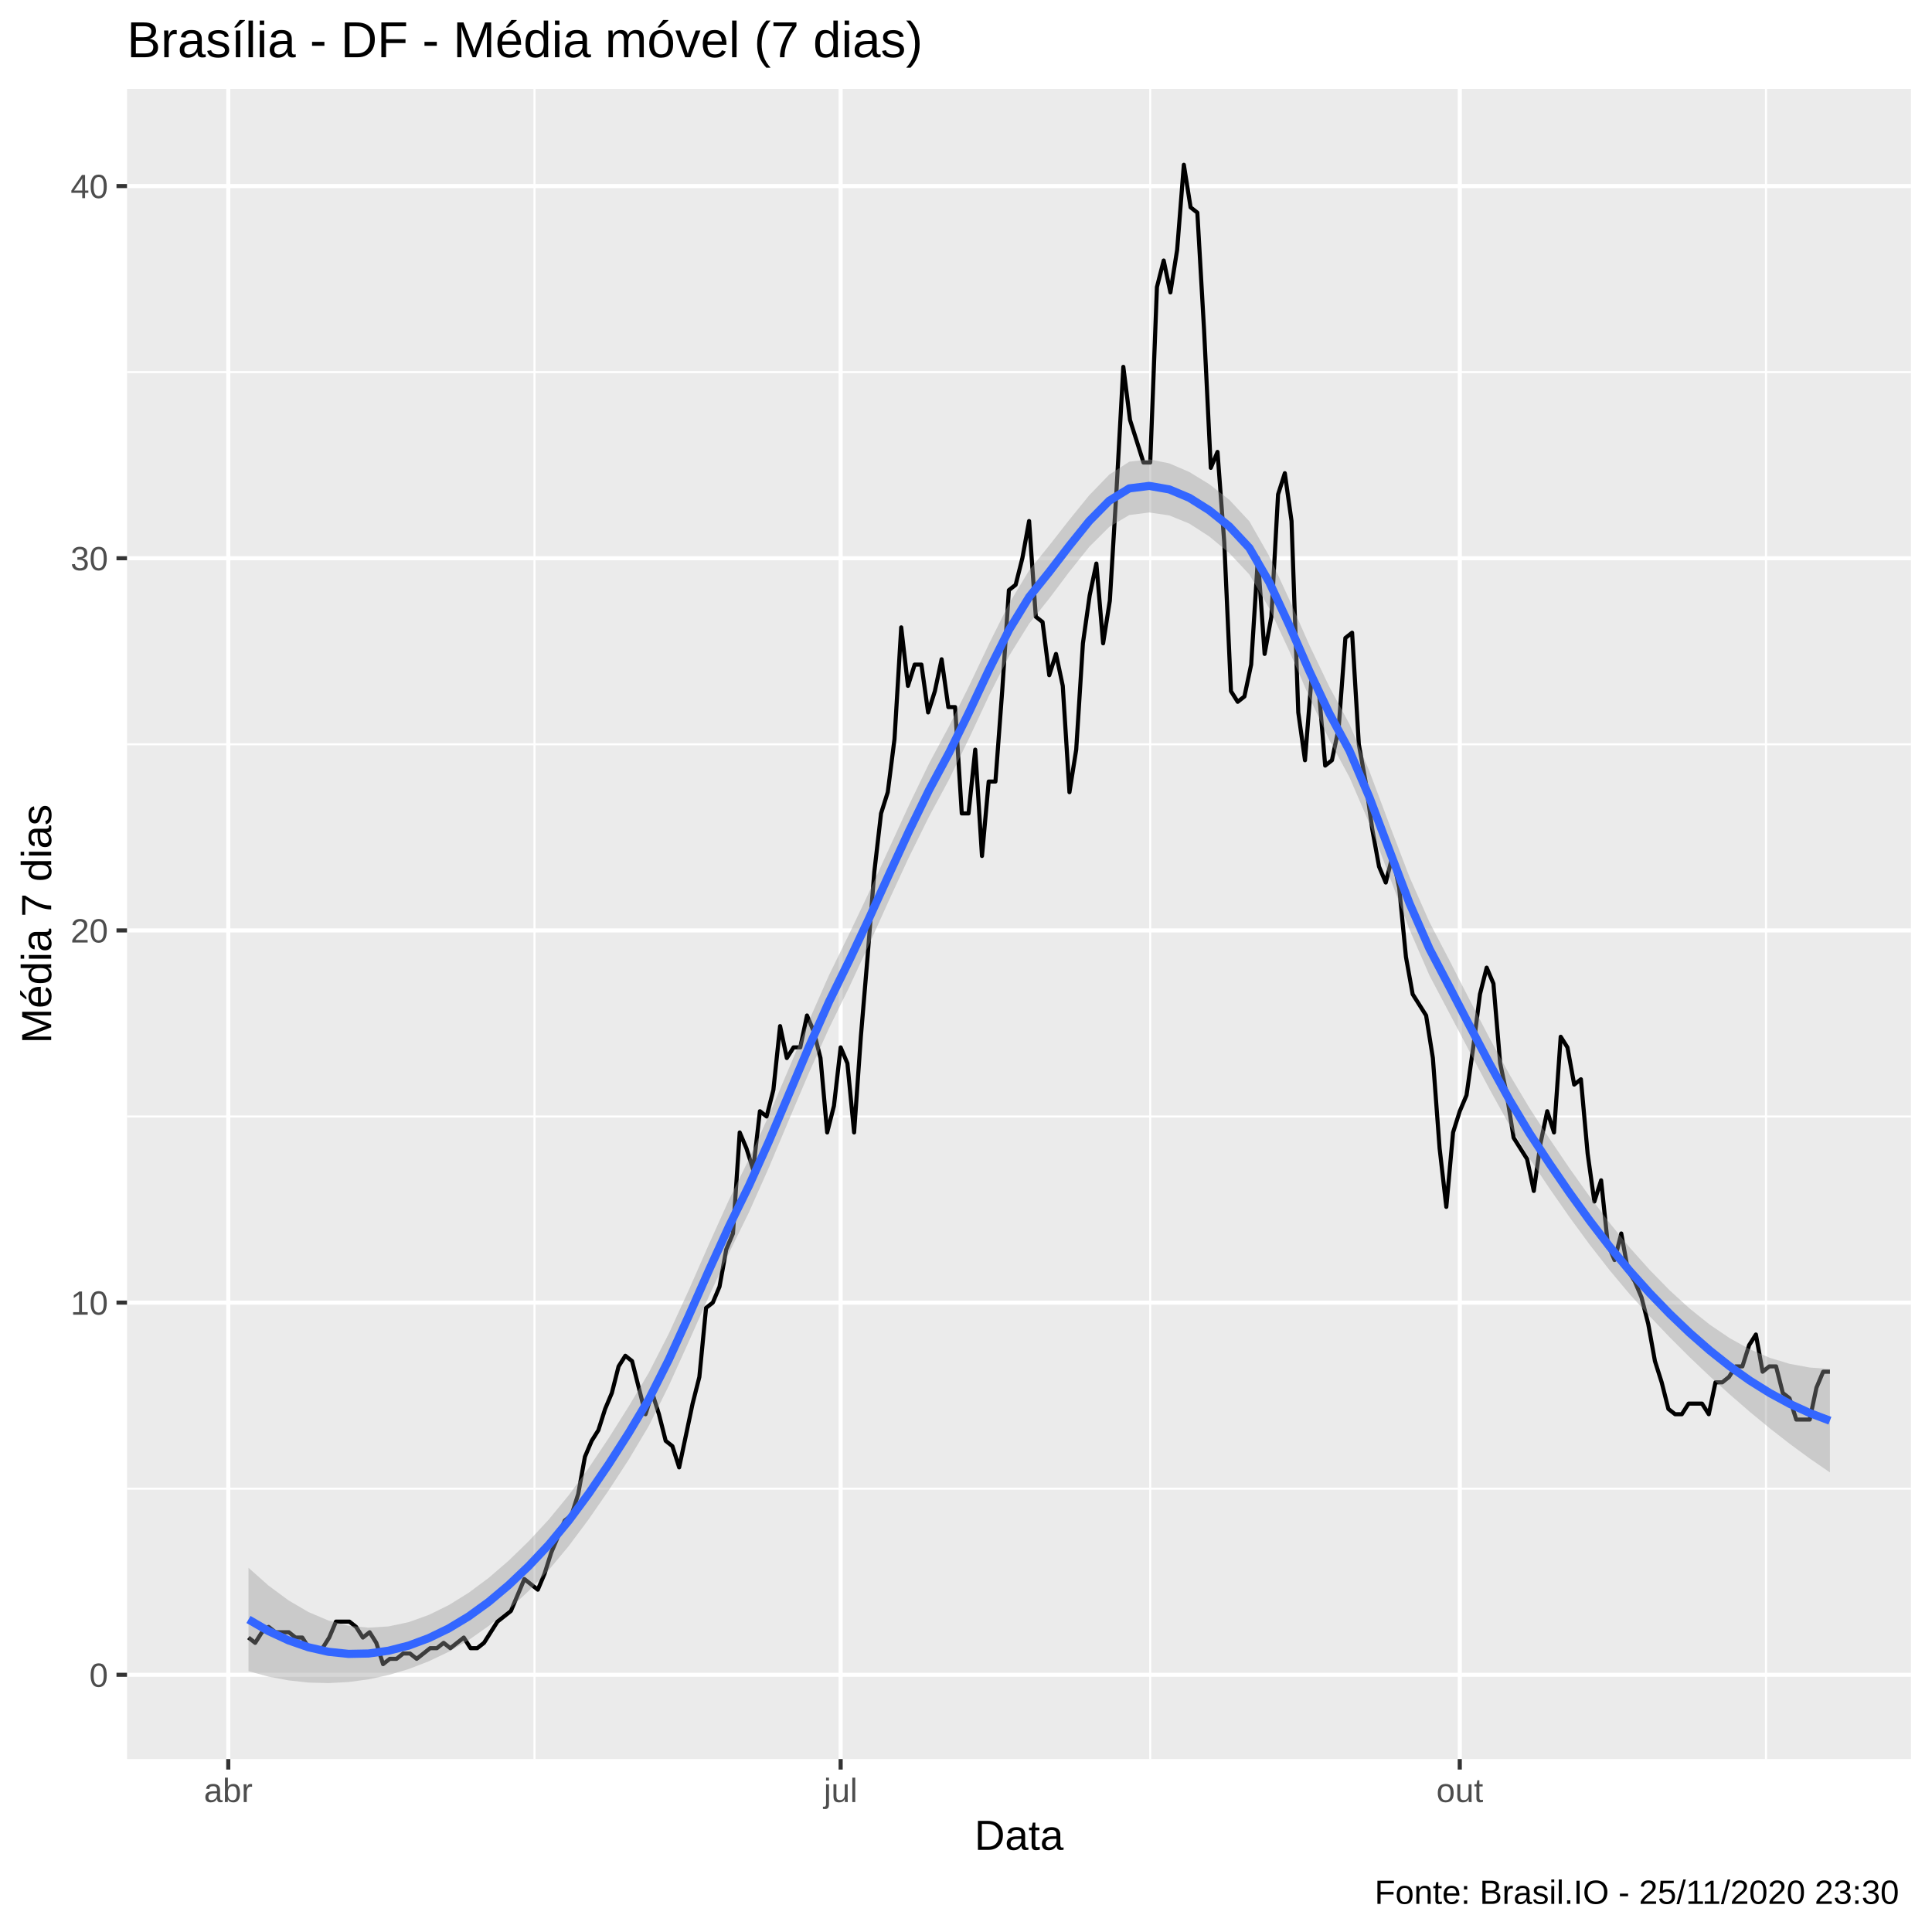
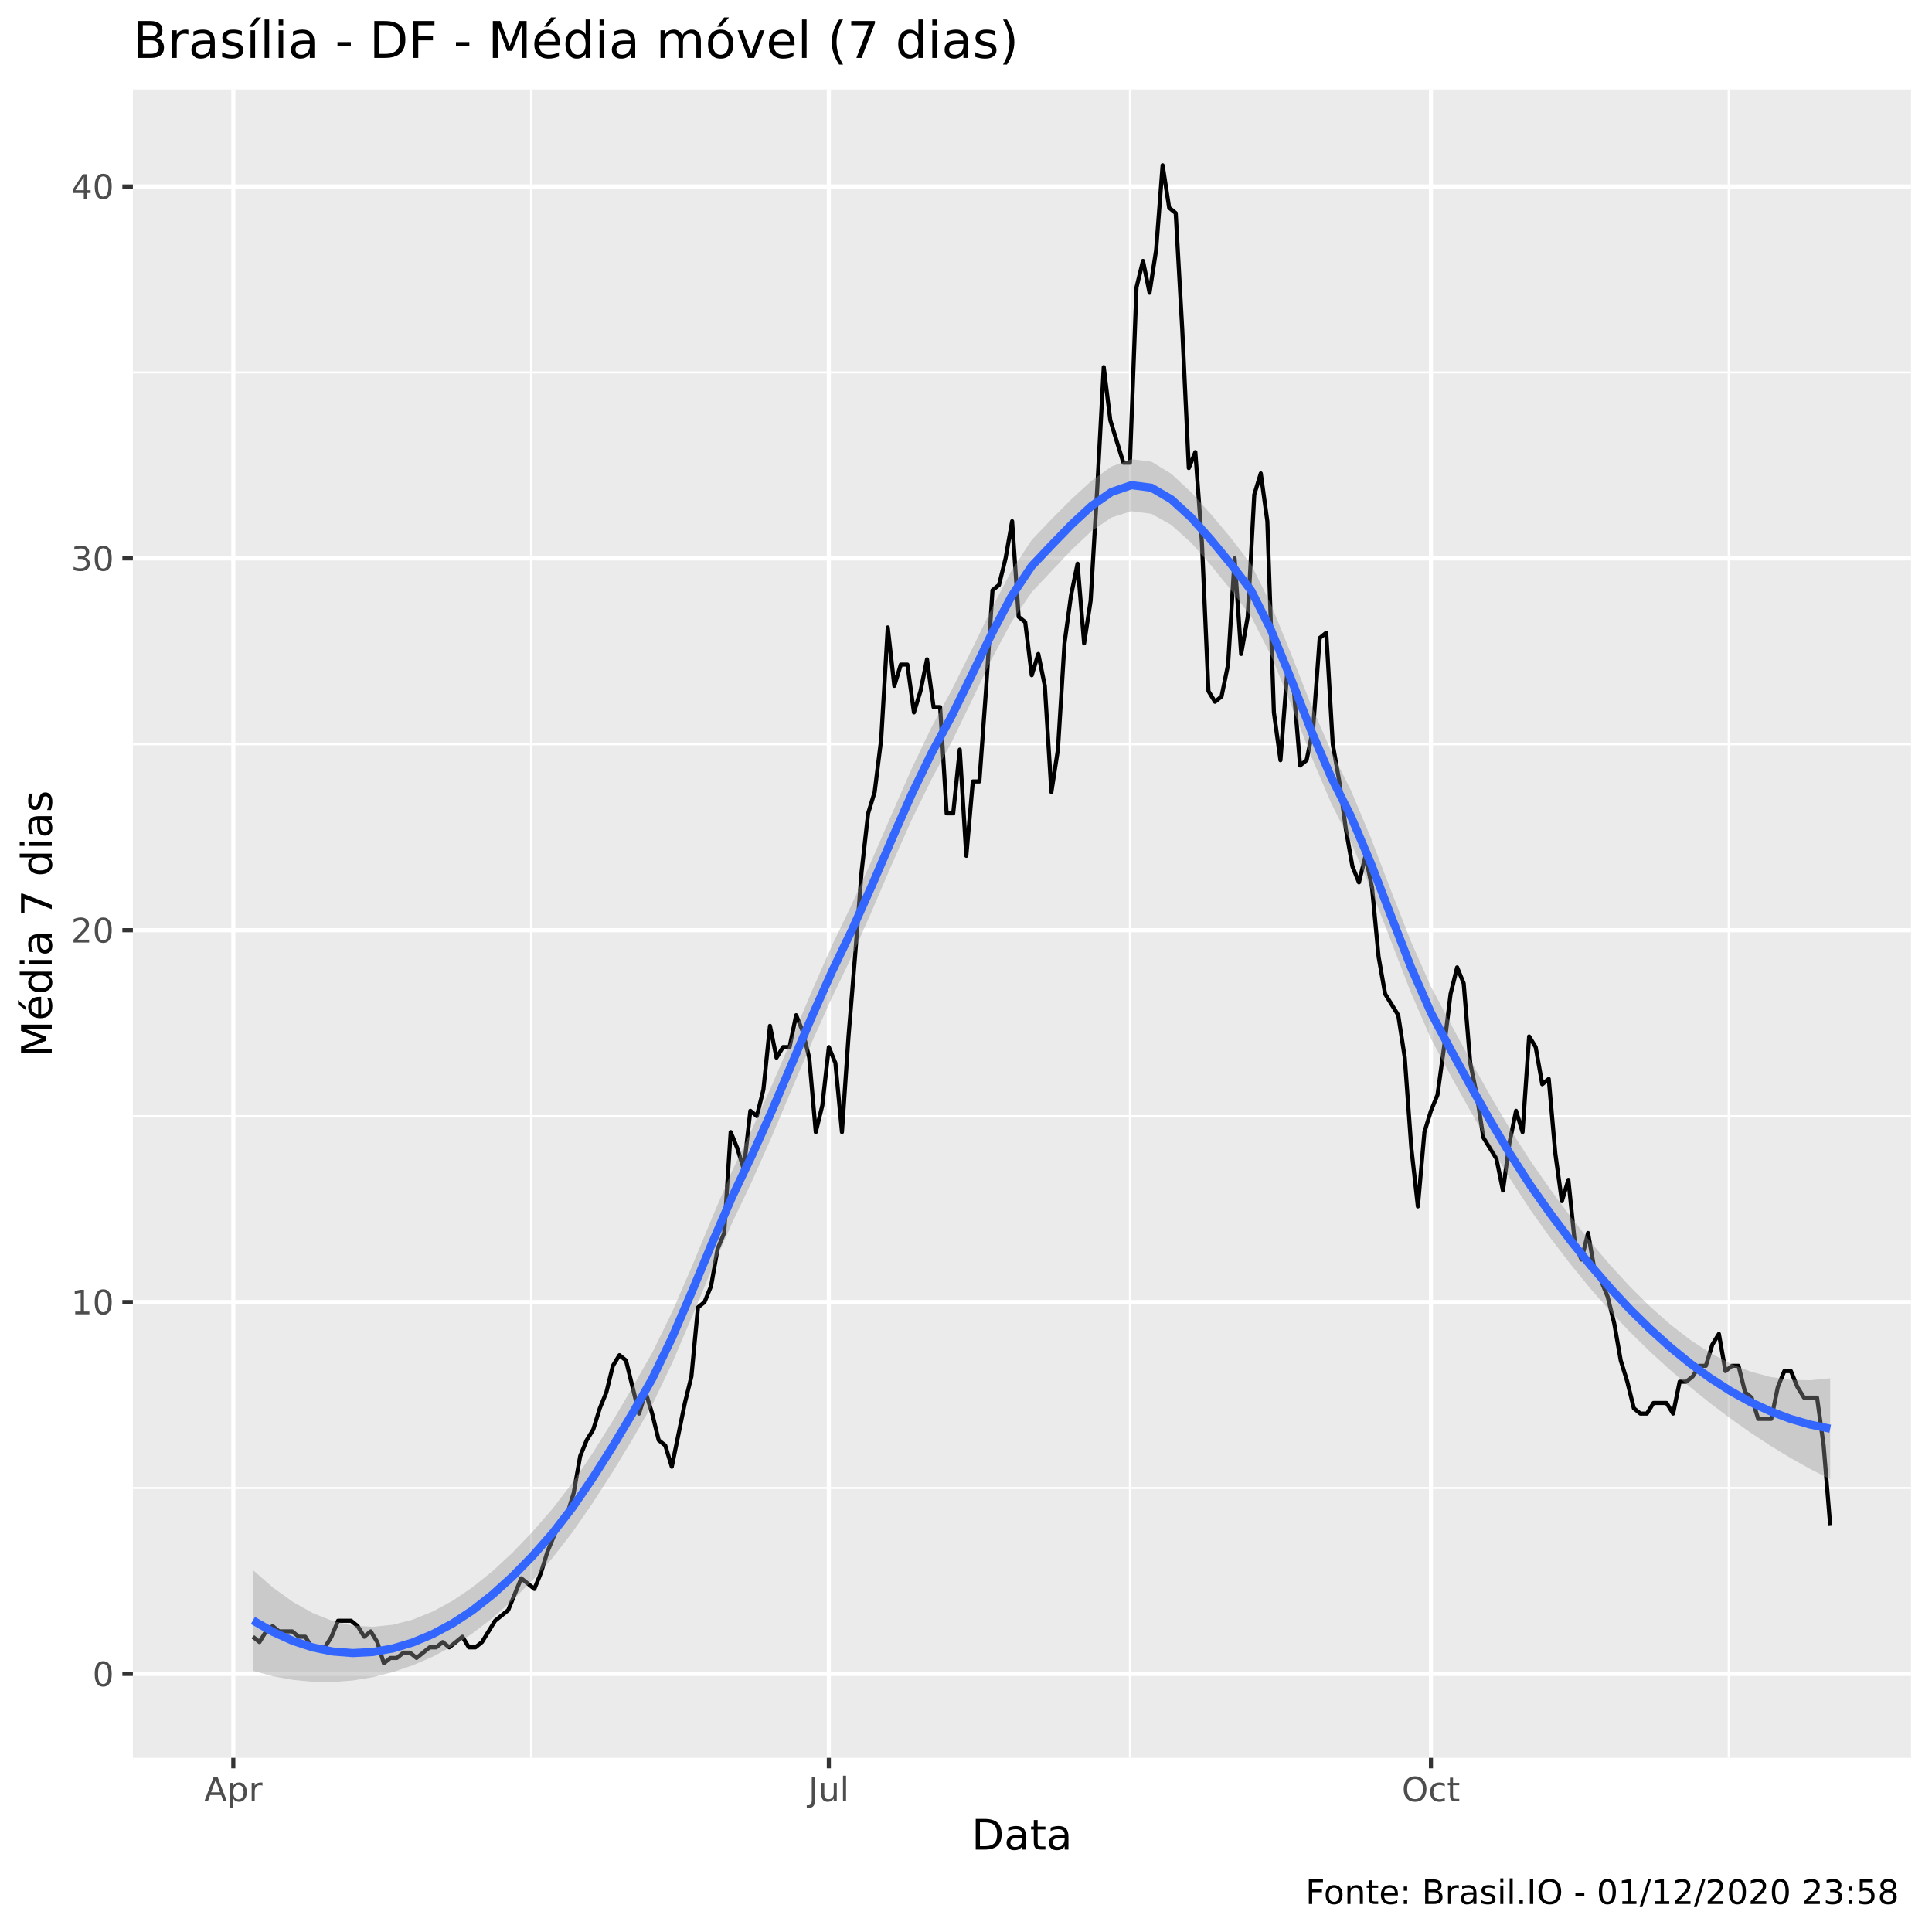
<svg xmlns="http://www.w3.org/2000/svg" viewBox="0 0 504.00 504.00">
  <defs>
    <style type="text/css">
    line, polyline, polygon, path, rect, circle {
      fill: none;
      stroke: #000000;
      stroke-linecap: round;
      stroke-linejoin: round;
      stroke-miterlimit: 10.00;
    }
  </style>
  </defs>
  <rect width="100%" height="100%" style="stroke: none; fill: #FFFFFF;" />
-   <rect x="0.00" y="0.00" width="504.00" height="504.00" style="stroke-width: 1.07; stroke: #FFFFFF; fill: #FFFFFF;" />
+   <rect x="0" y="0.00" width="504.00" height="504.00" style="stroke-width: 1.07; stroke: #FFFFFF; fill: #FFFFFF;" />
  <defs>
-     <clipPath id="cpMzMuMTN8NDk4LjUyfDQ1OC44OHwyMy4xOQ==">
-       <rect x="33.13" y="23.19" width="465.39" height="435.69" />
+     <clipPath id="cpMzQuNjZ8NDk4LjUyfDQ1OC41N3wyMy4zMw==">
+       <rect x="34.66" y="23.33" width="463.87" height="435.24" />
    </clipPath>
  </defs>
-   <rect x="33.13" y="23.19" width="465.39" height="435.69" style="stroke-width: 1.07; stroke: none; fill: #EBEBEB;" clip-path="url(#cpMzMuMTN8NDk4LjUyfDQ1OC44OHwyMy4xOQ==)" />
-   <polyline points="33.13,388.35 498.52,388.35 " style="stroke-width: 0.53; stroke: #FFFFFF; stroke-linecap: butt;" clip-path="url(#cpMzMuMTN8NDk4LjUyfDQ1OC44OHwyMy4xOQ==)" />
-   <polyline points="33.13,291.26 498.52,291.26 " style="stroke-width: 0.53; stroke: #FFFFFF; stroke-linecap: butt;" clip-path="url(#cpMzMuMTN8NDk4LjUyfDQ1OC44OHwyMy4xOQ==)" />
-   <polyline points="33.13,194.17 498.52,194.17 " style="stroke-width: 0.53; stroke: #FFFFFF; stroke-linecap: butt;" clip-path="url(#cpMzMuMTN8NDk4LjUyfDQ1OC44OHwyMy4xOQ==)" />
-   <polyline points="33.13,97.08 498.52,97.08 " style="stroke-width: 0.53; stroke: #FFFFFF; stroke-linecap: butt;" clip-path="url(#cpMzMuMTN8NDk4LjUyfDQ1OC44OHwyMy4xOQ==)" />
-   <polyline points="139.43,458.88 139.43,23.19 " style="stroke-width: 0.53; stroke: #FFFFFF; stroke-linecap: butt;" clip-path="url(#cpMzMuMTN8NDk4LjUyfDQ1OC44OHwyMy4xOQ==)" />
-   <polyline points="300.06,458.88 300.06,23.19 " style="stroke-width: 0.53; stroke: #FFFFFF; stroke-linecap: butt;" clip-path="url(#cpMzMuMTN8NDk4LjUyfDQ1OC44OHwyMy4xOQ==)" />
-   <polyline points="460.69,458.88 460.69,23.19 " style="stroke-width: 0.53; stroke: #FFFFFF; stroke-linecap: butt;" clip-path="url(#cpMzMuMTN8NDk4LjUyfDQ1OC44OHwyMy4xOQ==)" />
-   <polyline points="33.13,436.90 498.52,436.90 " style="stroke-width: 1.07; stroke: #FFFFFF; stroke-linecap: butt;" clip-path="url(#cpMzMuMTN8NDk4LjUyfDQ1OC44OHwyMy4xOQ==)" />
-   <polyline points="33.13,339.81 498.52,339.81 " style="stroke-width: 1.07; stroke: #FFFFFF; stroke-linecap: butt;" clip-path="url(#cpMzMuMTN8NDk4LjUyfDQ1OC44OHwyMy4xOQ==)" />
-   <polyline points="33.13,242.72 498.52,242.72 " style="stroke-width: 1.07; stroke: #FFFFFF; stroke-linecap: butt;" clip-path="url(#cpMzMuMTN8NDk4LjUyfDQ1OC44OHwyMy4xOQ==)" />
-   <polyline points="33.13,145.63 498.52,145.63 " style="stroke-width: 1.07; stroke: #FFFFFF; stroke-linecap: butt;" clip-path="url(#cpMzMuMTN8NDk4LjUyfDQ1OC44OHwyMy4xOQ==)" />
-   <polyline points="33.13,48.54 498.52,48.54 " style="stroke-width: 1.07; stroke: #FFFFFF; stroke-linecap: butt;" clip-path="url(#cpMzMuMTN8NDk4LjUyfDQ1OC44OHwyMy4xOQ==)" />
-   <polyline points="59.55,458.88 59.55,23.19 " style="stroke-width: 1.07; stroke: #FFFFFF; stroke-linecap: butt;" clip-path="url(#cpMzMuMTN8NDk4LjUyfDQ1OC44OHwyMy4xOQ==)" />
-   <polyline points="219.30,458.88 219.30,23.19 " style="stroke-width: 1.07; stroke: #FFFFFF; stroke-linecap: butt;" clip-path="url(#cpMzMuMTN8NDk4LjUyfDQ1OC44OHwyMy4xOQ==)" />
-   <polyline points="380.81,458.88 380.81,23.19 " style="stroke-width: 1.07; stroke: #FFFFFF; stroke-linecap: butt;" clip-path="url(#cpMzMuMTN8NDk4LjUyfDQ1OC44OHwyMy4xOQ==)" />
-   <polyline points="64.82,427.19 66.57,428.57 68.33,425.80 70.08,424.41 71.84,425.80 73.59,425.80 75.35,425.80 77.10,427.19 78.86,427.19 80.62,429.96 82.37,429.96 84.13,429.96 85.88,427.19 87.64,423.03 89.39,423.03 91.15,423.03 92.90,424.41 94.66,427.19 96.42,425.80 98.17,428.57 99.93,434.12 101.68,432.74 103.44,432.74 105.19,431.35 106.95,431.35 108.70,432.74 110.46,431.35 112.21,429.96 113.97,429.96 115.73,428.57 117.48,429.96 119.24,428.57 120.99,427.19 122.75,429.96 124.50,429.96 126.26,428.57 128.01,425.80 129.77,423.03 131.53,421.64 133.28,420.25 135.04,416.09 136.79,411.93 138.55,413.32 140.30,414.70 142.06,410.54 143.81,405.00 145.57,400.83 147.33,396.67 149.08,395.29 150.84,389.74 152.59,380.03 154.35,375.87 156.10,373.09 157.86,367.55 159.61,363.39 161.37,356.45 163.13,353.68 164.88,355.06 166.64,362.00 168.39,368.93 170.15,363.39 171.90,368.93 173.66,375.87 175.41,377.26 177.17,382.80 178.93,374.48 180.68,366.16 182.44,359.22 184.19,341.19 185.95,339.81 187.70,335.65 189.46,325.94 191.21,321.78 192.97,295.42 194.73,299.58 196.48,305.13 198.24,289.88 199.99,291.26 201.75,284.33 203.50,267.68 205.26,276.01 207.01,273.23 208.77,273.23 210.52,264.91 212.28,269.07 214.04,276.01 215.79,295.42 217.55,288.49 219.30,273.23 221.06,277.39 222.81,295.42 224.57,270.46 226.32,249.65 228.08,227.46 229.84,212.20 231.59,206.66 233.35,192.79 235.10,163.66 236.86,178.92 238.61,173.37 240.37,173.37 242.12,185.85 243.88,180.30 245.64,171.98 247.39,184.46 249.15,184.46 250.90,212.20 252.66,212.20 254.41,195.56 256.17,223.30 257.92,203.88 259.68,203.88 261.44,180.30 263.19,153.95 264.95,152.56 266.70,145.63 268.46,135.92 270.21,160.88 271.97,162.27 273.72,176.14 275.48,170.59 277.24,178.92 278.99,206.66 280.75,195.56 282.50,167.82 284.26,155.34 286.01,147.01 287.77,167.82 289.52,156.72 291.28,127.60 293.04,95.70 294.79,109.57 296.55,115.11 298.30,120.66 300.06,120.66 301.81,74.89 303.57,67.96 305.32,76.28 307.08,65.18 308.83,42.99 310.59,54.09 312.35,55.47 314.10,85.99 315.86,122.05 317.61,117.89 319.37,141.47 321.12,180.30 322.88,183.08 324.63,181.69 326.39,173.37 328.15,145.63 329.90,170.59 331.66,160.88 333.41,128.98 335.17,123.44 336.92,135.92 338.68,185.85 340.43,198.33 342.19,176.14 343.95,178.92 345.70,199.72 347.46,198.33 349.21,190.01 350.97,166.43 352.72,165.05 354.48,194.17 356.23,203.88 357.99,216.36 359.75,226.07 361.50,230.23 363.26,223.30 365.01,231.62 366.77,249.65 368.52,259.36 370.28,262.14 372.03,264.91 373.79,276.01 375.55,299.58 377.30,314.84 379.06,295.42 380.81,289.88 382.57,285.71 384.32,273.23 386.08,259.36 387.83,252.43 389.59,256.59 391.35,277.39 393.10,285.71 394.86,296.81 396.61,299.58 398.37,302.36 400.12,310.68 401.88,298.20 403.63,289.88 405.39,295.42 407.14,270.46 408.90,273.23 410.66,282.94 412.41,281.55 414.17,300.97 415.92,313.45 417.68,307.91 419.43,324.55 421.19,328.71 422.94,321.78 424.70,331.48 426.46,334.26 428.21,338.42 429.97,345.35 431.72,355.06 433.48,360.61 435.23,367.55 436.99,368.93 438.74,368.93 440.50,366.16 442.26,366.16 444.01,366.16 445.77,368.93 447.52,360.61 449.28,360.61 451.03,359.22 452.79,356.45 454.54,356.45 456.30,350.90 458.06,348.13 459.81,357.84 461.57,356.45 463.32,356.45 465.08,363.39 466.83,364.77 468.59,370.32 470.34,370.32 472.10,370.32 473.86,362.00 475.61,357.84 477.37,357.84 " style="stroke-width: 1.07; stroke-linecap: butt;" clip-path="url(#cpMzMuMTN8NDk4LjUyfDQ1OC44OHwyMy4xOQ==)" />
-   <polygon points="64.82,408.98 70.04,413.62 75.26,417.48 80.48,420.54 85.70,422.75 90.93,424.10 96.15,424.61 101.37,424.28 106.59,423.17 111.81,421.30 117.04,418.74 122.26,415.50 127.48,411.62 132.70,407.12 137.93,402.04 143.15,396.40 148.37,390.05 153.59,382.93 158.81,375.13 164.04,366.83 169.26,358.08 174.48,347.87 179.70,336.49 184.93,324.60 190.15,313.03 195.37,302.39 200.59,290.93 205.81,278.69 211.04,266.26 216.26,254.39 221.48,243.74 226.70,232.78 231.92,221.38 237.15,209.97 242.37,199.15 247.59,189.42 252.81,178.92 258.04,167.89 263.26,157.41 268.48,148.77 273.70,142.31 278.92,135.64 284.15,129.20 289.37,123.81 294.59,120.45 299.81,119.83 305.03,120.88 310.26,123.13 315.48,126.32 320.70,130.39 325.92,135.99 331.15,145.15 336.37,156.47 341.59,168.31 346.81,179.21 352.03,188.88 357.26,201.24 362.48,215.15 367.70,228.79 372.92,240.58 378.15,250.59 383.37,260.80 388.59,270.84 393.81,280.36 399.03,289.10 404.26,297.12 409.48,304.82 414.70,312.15 419.92,319.05 425.14,325.45 430.37,331.30 435.59,336.63 440.81,341.39 446.03,345.56 451.26,349.10 456.48,351.99 461.70,354.22 466.92,355.80 472.14,356.75 477.37,357.13 477.37,384.11 472.14,380.51 466.92,376.68 461.70,372.61 456.48,368.32 451.26,363.79 446.03,359.04 440.81,354.08 435.59,348.87 430.37,343.39 425.14,337.62 419.92,331.39 414.70,324.70 409.48,317.58 404.26,310.09 399.03,302.27 393.81,293.60 388.59,284.17 383.37,274.34 378.15,264.41 372.92,254.51 367.70,242.51 362.48,228.67 357.26,214.86 352.03,202.76 346.81,193.10 341.59,181.93 336.37,169.92 331.15,158.74 325.92,149.86 320.70,144.29 315.48,139.96 310.26,136.59 305.03,134.46 299.81,133.69 294.59,134.36 289.37,137.46 284.15,142.66 278.92,149.21 273.70,156.16 268.48,162.69 263.26,171.08 258.04,181.40 252.81,192.58 247.59,203.33 242.37,213.01 237.15,223.55 231.92,234.84 226.70,246.42 221.48,257.64 216.26,268.26 211.04,279.85 205.81,292.15 200.59,304.56 195.37,316.28 190.15,326.91 184.93,338.20 179.70,349.95 174.48,361.48 169.26,371.97 164.04,380.73 158.81,388.76 153.59,396.31 148.37,403.31 143.15,409.57 137.93,415.02 132.70,419.88 127.48,424.16 122.26,427.84 117.04,430.91 111.81,433.40 106.59,435.41 101.37,436.96 96.15,438.09 90.93,438.79 85.70,439.07 80.48,438.93 75.26,438.36 70.04,437.38 64.82,435.96 " style="stroke-width: 0.00; stroke: none; fill: #999999; fill-opacity: 0.40;" clip-path="url(#cpMzMuMTN8NDk4LjUyfDQ1OC44OHwyMy4xOQ==)" />
-   <polyline points="64.82,408.98 70.04,413.62 75.26,417.48 80.48,420.54 85.70,422.75 90.93,424.10 96.15,424.61 101.37,424.28 106.59,423.17 111.81,421.30 117.04,418.74 122.26,415.50 127.48,411.62 132.70,407.12 137.93,402.04 143.15,396.40 148.37,390.05 153.59,382.93 158.81,375.13 164.04,366.83 169.26,358.08 174.48,347.87 179.70,336.49 184.93,324.60 190.15,313.03 195.37,302.39 200.59,290.93 205.81,278.69 211.04,266.26 216.26,254.39 221.48,243.74 226.70,232.78 231.92,221.38 237.15,209.97 242.37,199.15 247.59,189.42 252.81,178.92 258.04,167.89 263.26,157.41 268.48,148.77 273.70,142.31 278.92,135.64 284.15,129.20 289.37,123.81 294.59,120.45 299.81,119.83 305.03,120.88 310.26,123.13 315.48,126.32 320.70,130.39 325.92,135.99 331.15,145.15 336.37,156.47 341.59,168.31 346.81,179.21 352.03,188.88 357.26,201.24 362.48,215.15 367.70,228.79 372.92,240.58 378.15,250.59 383.37,260.80 388.59,270.84 393.81,280.36 399.03,289.10 404.26,297.12 409.48,304.82 414.70,312.15 419.92,319.05 425.14,325.45 430.37,331.30 435.59,336.63 440.81,341.39 446.03,345.56 451.26,349.10 456.48,351.99 461.70,354.22 466.92,355.80 472.14,356.75 477.37,357.13 " style="stroke-width: 2.13; stroke: none;" clip-path="url(#cpMzMuMTN8NDk4LjUyfDQ1OC44OHwyMy4xOQ==)" />
-   <polyline points="477.37,384.11 472.14,380.51 466.92,376.68 461.70,372.61 456.48,368.32 451.26,363.79 446.03,359.04 440.81,354.08 435.59,348.87 430.37,343.39 425.14,337.62 419.92,331.39 414.70,324.70 409.48,317.58 404.26,310.09 399.03,302.27 393.81,293.60 388.59,284.17 383.37,274.34 378.15,264.41 372.92,254.51 367.70,242.51 362.48,228.67 357.26,214.86 352.03,202.76 346.81,193.10 341.59,181.93 336.37,169.92 331.15,158.74 325.92,149.86 320.70,144.29 315.48,139.96 310.26,136.59 305.03,134.46 299.81,133.69 294.59,134.36 289.37,137.46 284.15,142.66 278.92,149.21 273.70,156.16 268.48,162.69 263.26,171.08 258.04,181.40 252.81,192.58 247.59,203.33 242.37,213.01 237.15,223.55 231.92,234.84 226.70,246.42 221.48,257.64 216.26,268.26 211.04,279.85 205.81,292.15 200.59,304.56 195.37,316.28 190.15,326.91 184.93,338.20 179.70,349.95 174.48,361.48 169.26,371.97 164.04,380.73 158.81,388.76 153.59,396.31 148.37,403.31 143.15,409.57 137.93,415.02 132.70,419.88 127.48,424.16 122.26,427.84 117.04,430.91 111.81,433.40 106.59,435.41 101.37,436.96 96.15,438.09 90.93,438.79 85.70,439.07 80.48,438.93 75.26,438.36 70.04,437.38 64.82,435.96 " style="stroke-width: 2.13; stroke: none;" clip-path="url(#cpMzMuMTN8NDk4LjUyfDQ1OC44OHwyMy4xOQ==)" />
-   <polyline points="64.82,422.47 70.04,425.50 75.26,427.92 80.48,429.73 85.70,430.91 90.93,431.45 96.15,431.35 101.37,430.62 106.59,429.29 111.81,427.35 117.04,424.82 122.26,421.67 127.48,417.89 132.70,413.50 137.93,408.53 143.15,402.99 148.37,396.68 153.59,389.62 158.81,381.95 164.04,373.78 169.26,365.03 174.48,354.68 179.70,343.22 184.93,331.40 190.15,319.97 195.37,309.33 200.59,297.74 205.81,285.42 211.04,273.05 216.26,261.33 221.48,250.69 226.70,239.60 231.92,228.11 237.15,216.76 242.37,206.08 247.59,196.37 252.81,185.75 258.04,174.64 263.26,164.25 268.48,155.73 273.70,149.23 278.92,142.43 284.15,135.93 289.37,130.63 294.59,127.41 299.81,126.76 305.03,127.67 310.26,129.86 315.48,133.14 320.70,137.34 325.92,142.93 331.15,151.94 336.37,163.19 341.59,175.12 346.81,186.16 352.03,195.82 357.26,208.05 362.48,221.91 367.70,235.65 372.92,247.54 378.15,257.50 383.37,267.57 388.59,277.50 393.81,286.98 399.03,295.68 404.26,303.61 409.48,311.20 414.70,318.42 419.92,325.22 425.14,331.53 430.37,337.35 435.59,342.75 440.81,347.73 446.03,352.30 451.26,356.45 456.48,360.16 461.70,363.41 466.92,366.24 472.14,368.63 477.37,370.62 " style="stroke-width: 2.13; stroke: #3366FF; stroke-linecap: butt;" clip-path="url(#cpMzMuMTN8NDk4LjUyfDQ1OC44OHwyMy4xOQ==)" />
+   <rect x="34.66" y="23.33" width="463.87" height="435.24" style="stroke-width: 1.07; stroke: none; fill: #EBEBEB;" clip-path="url(#cpMzQuNjZ8NDk4LjUyfDQ1OC41N3wyMy4zMw==)" />
+   <polyline points="34.66,388.17 498.52,388.17 " style="stroke-width: 0.53; stroke: #FFFFFF; stroke-linecap: butt;" clip-path="url(#cpMzQuNjZ8NDk4LjUyfDQ1OC41N3wyMy4zMw==)" />
+   <polyline points="34.66,291.16 498.52,291.16 " style="stroke-width: 0.53; stroke: #FFFFFF; stroke-linecap: butt;" clip-path="url(#cpMzQuNjZ8NDk4LjUyfDQ1OC41N3wyMy4zMw==)" />
+   <polyline points="34.66,194.16 498.52,194.16 " style="stroke-width: 0.53; stroke: #FFFFFF; stroke-linecap: butt;" clip-path="url(#cpMzQuNjZ8NDk4LjUyfDQ1OC41N3wyMy4zMw==)" />
+   <polyline points="34.66,97.16 498.52,97.16 " style="stroke-width: 0.53; stroke: #FFFFFF; stroke-linecap: butt;" clip-path="url(#cpMzQuNjZ8NDk4LjUyfDQ1OC41N3wyMy4zMw==)" />
+   <polyline points="138.54,458.57 138.54,23.33 " style="stroke-width: 0.53; stroke: #FFFFFF; stroke-linecap: butt;" clip-path="url(#cpMzQuNjZ8NDk4LjUyfDQ1OC41N3wyMy4zMw==)" />
+   <polyline points="294.76,458.57 294.76,23.33 " style="stroke-width: 0.53; stroke: #FFFFFF; stroke-linecap: butt;" clip-path="url(#cpMzQuNjZ8NDk4LjUyfDQ1OC41N3wyMy4zMw==)" />
+   <polyline points="450.97,458.57 450.97,23.33 " style="stroke-width: 0.53; stroke: #FFFFFF; stroke-linecap: butt;" clip-path="url(#cpMzQuNjZ8NDk4LjUyfDQ1OC41N3wyMy4zMw==)" />
+   <polyline points="34.66,436.67 498.52,436.67 " style="stroke-width: 1.07; stroke: #FFFFFF; stroke-linecap: butt;" clip-path="url(#cpMzQuNjZ8NDk4LjUyfDQ1OC41N3wyMy4zMw==)" />
+   <polyline points="34.66,339.67 498.52,339.67 " style="stroke-width: 1.07; stroke: #FFFFFF; stroke-linecap: butt;" clip-path="url(#cpMzQuNjZ8NDk4LjUyfDQ1OC41N3wyMy4zMw==)" />
+   <polyline points="34.66,242.66 498.52,242.66 " style="stroke-width: 1.07; stroke: #FFFFFF; stroke-linecap: butt;" clip-path="url(#cpMzQuNjZ8NDk4LjUyfDQ1OC41N3wyMy4zMw==)" />
+   <polyline points="34.66,145.66 498.52,145.66 " style="stroke-width: 1.07; stroke: #FFFFFF; stroke-linecap: butt;" clip-path="url(#cpMzQuNjZ8NDk4LjUyfDQ1OC41N3wyMy4zMw==)" />
+   <polyline points="34.66,48.65 498.52,48.65 " style="stroke-width: 1.07; stroke: #FFFFFF; stroke-linecap: butt;" clip-path="url(#cpMzQuNjZ8NDk4LjUyfDQ1OC41N3wyMy4zMw==)" />
+   <polyline points="60.86,458.57 60.86,23.33 " style="stroke-width: 1.07; stroke: #FFFFFF; stroke-linecap: butt;" clip-path="url(#cpMzQuNjZ8NDk4LjUyfDQ1OC41N3wyMy4zMw==)" />
+   <polyline points="216.22,458.57 216.22,23.33 " style="stroke-width: 1.07; stroke: #FFFFFF; stroke-linecap: butt;" clip-path="url(#cpMzQuNjZ8NDk4LjUyfDQ1OC41N3wyMy4zMw==)" />
+   <polyline points="373.29,458.57 373.29,23.33 " style="stroke-width: 1.07; stroke: #FFFFFF; stroke-linecap: butt;" clip-path="url(#cpMzQuNjZ8NDk4LjUyfDQ1OC41N3wyMy4zMw==)" />
+   <polyline points="65.98,426.97 67.69,428.36 69.40,425.58 71.11,424.20 72.81,425.58 74.52,425.58 76.23,425.58 77.93,426.97 79.64,426.97 81.35,429.74 83.06,429.74 84.76,429.74 86.47,426.97 88.18,422.81 89.89,422.81 91.59,422.81 93.30,424.20 95.01,426.97 96.71,425.58 98.42,428.36 100.13,433.90 101.84,432.51 103.54,432.51 105.25,431.13 106.96,431.13 108.67,432.51 110.37,431.13 112.08,429.74 113.79,429.74 115.49,428.36 117.20,429.74 118.91,428.36 120.62,426.97 122.32,429.74 124.03,429.74 125.74,428.36 127.45,425.58 129.15,422.81 130.86,421.43 132.57,420.04 134.27,415.88 135.98,411.73 137.69,413.11 139.40,414.50 141.10,410.34 142.81,404.80 144.52,400.64 146.23,396.48 147.93,395.10 149.64,389.55 151.35,379.85 153.05,375.70 154.76,372.92 156.47,367.38 158.18,363.22 159.88,356.30 161.59,353.52 163.30,354.91 165.01,361.84 166.71,368.77 168.42,363.22 170.13,368.77 171.83,375.70 173.54,377.08 175.25,382.63 176.96,374.31 178.66,366.00 180.37,359.07 182.08,341.05 183.79,339.67 185.49,335.51 187.20,325.81 188.91,321.65 190.61,295.32 192.32,299.48 194.03,305.02 195.74,289.78 197.44,291.16 199.15,284.24 200.86,267.61 202.57,275.92 204.27,273.15 205.98,273.15 207.69,264.83 209.39,268.99 211.10,275.92 212.81,295.32 214.52,288.39 216.22,273.15 217.93,277.31 219.64,295.32 221.35,270.38 223.05,249.59 224.76,227.42 226.47,212.18 228.17,206.63 229.88,192.77 231.59,163.67 233.30,178.92 235.00,173.37 236.71,173.37 238.42,185.85 240.13,180.30 241.83,171.99 243.54,184.46 245.25,184.46 246.95,212.18 248.66,212.18 250.37,195.55 252.08,223.26 253.78,203.86 255.49,203.86 257.20,180.30 258.91,153.97 260.61,152.59 262.32,145.66 264.03,135.96 265.73,160.90 267.44,162.29 269.15,176.15 270.86,170.60 272.56,178.92 274.27,206.63 275.98,195.55 277.69,167.83 279.39,155.36 281.10,147.04 282.81,167.83 284.51,156.74 286.22,127.64 287.93,95.77 289.64,109.63 291.34,115.17 293.05,120.71 294.76,120.71 296.47,74.98 298.17,68.06 299.88,76.37 301.59,65.28 303.29,43.11 305.00,54.20 306.71,55.58 308.42,86.07 310.12,122.10 311.83,117.94 313.54,141.50 315.25,180.30 316.95,183.07 318.66,181.69 320.37,173.37 322.07,145.66 323.78,170.60 325.49,160.90 327.20,129.03 328.90,123.49 330.61,135.96 332.32,185.85 334.03,198.32 335.73,176.15 337.44,178.92 339.15,199.70 340.85,198.32 342.56,190.00 344.27,166.44 345.98,165.06 347.68,194.16 349.39,203.86 351.10,216.33 352.81,226.03 354.51,230.19 356.22,223.26 357.93,231.58 359.63,249.59 361.34,259.29 363.05,262.06 364.76,264.83 366.46,275.92 368.17,299.48 369.88,314.72 371.59,295.32 373.29,289.78 375.00,285.62 376.71,273.15 378.41,259.29 380.12,252.36 381.83,256.52 383.54,277.31 385.24,285.62 386.95,296.71 388.66,299.48 390.37,302.25 392.07,310.57 393.78,298.09 395.49,289.78 397.19,295.32 398.90,270.38 400.61,273.15 402.32,282.85 404.02,281.46 405.73,300.86 407.44,313.34 409.14,307.79 410.85,324.42 412.56,328.58 414.27,321.65 415.97,331.35 417.68,334.12 419.39,338.28 421.10,345.21 422.80,354.91 424.51,360.45 426.22,367.38 427.92,368.77 429.63,368.77 431.34,366.00 433.05,366.00 434.75,366.00 436.46,368.77 438.17,360.45 439.88,360.45 441.58,359.07 443.29,356.30 445.00,356.30 446.70,350.75 448.41,347.98 450.12,357.68 451.83,356.30 453.53,356.30 455.24,363.22 456.95,364.61 458.66,370.15 460.36,370.15 462.07,370.15 463.78,361.84 465.48,357.68 467.19,357.68 468.90,361.84 470.61,364.61 472.31,364.61 474.02,364.61 475.73,377.08 477.44,397.87 " style="stroke-width: 1.07; stroke-linecap: butt;" clip-path="url(#cpMzQuNjZ8NDk4LjUyfDQ1OC41N3wyMy4zMw==)" />
+   <polygon points="65.98,409.58 71.19,414.13 76.40,417.88 81.61,420.81 86.82,422.88 92.03,424.07 97.23,424.39 102.44,423.86 107.65,422.52 112.86,420.41 118.07,417.59 123.27,414.06 128.48,409.87 133.69,405.03 138.90,399.61 144.11,393.61 149.32,386.82 154.52,379.19 159.73,370.85 164.94,362.01 170.15,352.86 175.36,342.20 180.57,330.20 185.77,317.64 190.98,305.48 196.19,294.51 201.40,283.02 206.61,270.84 211.81,258.49 217.02,246.69 222.23,235.87 227.44,224.37 232.65,212.34 237.86,200.46 243.06,189.59 248.27,179.98 253.48,169.51 258.69,158.76 263.90,148.80 269.11,140.89 274.31,135.43 279.52,130.19 284.73,125.43 289.94,121.71 295.15,119.78 300.36,120.43 305.56,123.60 310.77,128.44 315.98,134.24 321.19,140.43 326.40,147.27 331.60,157.76 336.81,170.60 342.02,183.87 347.23,195.87 352.44,206.21 357.65,218.65 362.85,232.26 368.06,245.57 373.27,257.32 378.48,267.14 383.69,276.76 388.90,286.07 394.10,294.84 399.31,302.94 404.52,310.40 409.73,317.42 414.94,324.00 420.14,330.12 425.35,335.78 430.56,340.93 435.77,345.54 440.98,349.56 446.19,352.96 451.39,355.71 456.60,357.79 461.81,359.20 467.02,359.95 472.23,360.06 477.44,359.56 477.44,385.85 472.23,383.22 467.02,380.30 461.81,377.13 456.60,373.70 451.39,370.03 446.19,366.10 440.98,361.92 435.77,357.47 430.56,352.72 425.35,347.63 420.14,342.15 414.94,336.22 409.73,329.85 404.52,323.03 399.31,315.76 394.10,307.75 388.90,299.10 383.69,290.04 378.48,280.69 373.27,270.93 368.06,258.93 362.85,245.44 357.65,231.95 352.44,219.77 347.23,209.47 342.02,197.21 336.81,183.77 331.60,171.08 326.40,160.86 321.19,154.01 315.98,147.55 310.77,141.62 305.56,136.94 300.36,134.03 295.15,133.35 289.94,135.00 284.73,138.55 279.52,143.46 274.31,148.98 269.11,154.51 263.90,162.17 258.69,171.94 253.48,182.81 248.27,193.55 243.06,203.19 237.86,213.80 232.65,225.52 227.44,237.68 222.23,249.46 217.02,260.28 211.81,271.81 206.61,284.02 201.40,296.36 196.19,308.11 190.98,319.04 185.77,330.93 180.57,343.38 175.36,355.57 170.15,366.47 164.94,375.57 159.73,384.13 154.52,392.22 149.32,399.73 144.11,406.43 138.90,412.25 133.69,417.47 128.48,422.09 123.27,426.09 118.07,429.44 112.86,432.19 107.65,434.44 102.44,436.21 97.23,437.53 92.03,438.39 86.82,438.79 81.61,438.73 76.40,438.23 71.19,437.28 65.98,435.88 " style="stroke-width: 0.00; stroke: none; fill: #999999; fill-opacity: 0.40;" clip-path="url(#cpMzQuNjZ8NDk4LjUyfDQ1OC41N3wyMy4zMw==)" />
+   <polyline points="65.98,409.58 71.19,414.13 76.40,417.88 81.61,420.81 86.82,422.88 92.03,424.07 97.23,424.39 102.44,423.86 107.65,422.52 112.86,420.41 118.07,417.59 123.27,414.06 128.48,409.87 133.69,405.03 138.90,399.61 144.11,393.61 149.32,386.82 154.52,379.19 159.73,370.85 164.94,362.01 170.15,352.86 175.36,342.20 180.57,330.20 185.77,317.64 190.98,305.48 196.19,294.51 201.40,283.02 206.61,270.84 211.81,258.49 217.02,246.69 222.23,235.87 227.44,224.37 232.65,212.34 237.86,200.46 243.06,189.59 248.27,179.98 253.48,169.51 258.69,158.76 263.90,148.80 269.11,140.89 274.31,135.43 279.52,130.19 284.73,125.43 289.94,121.71 295.15,119.78 300.36,120.43 305.56,123.60 310.77,128.44 315.98,134.24 321.19,140.43 326.40,147.27 331.60,157.76 336.81,170.60 342.02,183.87 347.23,195.87 352.44,206.21 357.65,218.65 362.85,232.26 368.06,245.57 373.27,257.32 378.48,267.14 383.69,276.76 388.90,286.07 394.10,294.84 399.31,302.94 404.52,310.40 409.73,317.42 414.94,324.00 420.14,330.12 425.35,335.78 430.56,340.93 435.77,345.54 440.98,349.56 446.19,352.96 451.39,355.71 456.60,357.79 461.81,359.20 467.02,359.95 472.23,360.06 477.44,359.56 " style="stroke-width: 2.13; stroke: none;" clip-path="url(#cpMzQuNjZ8NDk4LjUyfDQ1OC41N3wyMy4zMw==)" />
+   <polyline points="477.44,385.85 472.23,383.22 467.02,380.30 461.81,377.13 456.60,373.70 451.39,370.03 446.19,366.10 440.98,361.92 435.77,357.47 430.56,352.72 425.35,347.63 420.14,342.15 414.94,336.22 409.73,329.85 404.52,323.03 399.31,315.76 394.10,307.75 388.90,299.10 383.69,290.04 378.48,280.69 373.27,270.93 368.06,258.93 362.85,245.44 357.65,231.95 352.44,219.77 347.23,209.47 342.02,197.21 336.81,183.77 331.60,171.08 326.40,160.86 321.19,154.01 315.98,147.55 310.77,141.62 305.56,136.94 300.36,134.03 295.15,133.35 289.94,135.00 284.73,138.55 279.52,143.46 274.31,148.98 269.11,154.51 263.90,162.17 258.69,171.94 253.48,182.81 248.27,193.55 243.06,203.19 237.86,213.80 232.65,225.52 227.44,237.68 222.23,249.46 217.02,260.28 211.81,271.81 206.61,284.02 201.40,296.36 196.19,308.11 190.98,319.04 185.77,330.93 180.57,343.38 175.36,355.57 170.15,366.47 164.94,375.57 159.73,384.13 154.52,392.22 149.32,399.73 144.11,406.43 138.90,412.25 133.69,417.47 128.48,422.09 123.27,426.09 118.07,429.44 112.86,432.19 107.65,434.44 102.44,436.21 97.23,437.53 92.03,438.39 86.82,438.79 81.61,438.73 76.40,438.23 71.19,437.28 65.98,435.88 " style="stroke-width: 2.13; stroke: none;" clip-path="url(#cpMzQuNjZ8NDk4LjUyfDQ1OC41N3wyMy4zMw==)" />
+   <polyline points="65.98,422.73 71.19,425.71 76.40,428.06 81.61,429.77 86.82,430.83 92.03,431.23 97.23,430.96 102.44,430.04 107.65,428.48 112.86,426.30 118.07,423.51 123.27,420.08 128.48,415.98 133.69,411.25 138.90,405.93 144.11,400.02 149.32,393.28 154.52,385.71 159.73,377.49 164.94,368.79 170.15,359.67 175.36,348.88 180.57,336.79 185.77,324.29 190.98,312.26 196.19,301.31 201.40,289.69 206.61,277.43 211.81,265.15 217.02,253.49 222.23,242.66 227.44,231.03 232.65,218.93 237.86,207.13 243.06,196.39 248.27,186.76 253.48,176.16 258.69,165.35 263.90,155.48 269.11,147.70 274.31,142.20 279.52,136.83 284.73,131.99 289.94,128.35 295.15,126.56 300.36,127.23 305.56,130.27 310.77,135.03 315.98,140.89 321.19,147.22 326.40,154.07 331.60,164.42 336.81,177.18 342.02,190.54 347.23,202.67 352.44,212.99 357.65,225.30 362.85,238.85 368.06,252.25 373.27,264.13 378.48,273.91 383.69,283.40 388.90,292.59 394.10,301.30 399.31,309.35 404.52,316.71 409.73,323.63 414.94,330.11 420.14,336.13 425.35,341.71 430.56,346.82 435.77,351.50 440.98,355.74 446.19,359.53 451.39,362.87 456.60,365.75 461.81,368.16 467.02,370.13 472.23,371.64 477.44,372.71 " style="stroke-width: 2.13; stroke: #3366FF; stroke-linecap: butt;" clip-path="url(#cpMzQuNjZ8NDk4LjUyfDQ1OC41N3wyMy4zMw==)" />
  <defs>
    <clipPath id="cpMC4wMHw1MDQuMDB8NTA0LjAwfDAuMDA=">
      <rect x="0.00" y="0.00" width="504.00" height="504.00" />
    </clipPath>
  </defs>
  <g clip-path="url(#cpMC4wMHw1MDQuMDB8NTA0LjAwfDAuMDA=)">
-     <text x="23.30" y="440.05" style="font-size: 8.80px; fill: #4D4D4D; font-family: Arial;" textLength="4.89px" lengthAdjust="spacingAndGlyphs">0</text>
+     <text x="24.13" y="439.88" style="font-size: 8.80px; fill: #4D4D4D; font-family: DejaVu Sans;" textLength="5.60px" lengthAdjust="spacingAndGlyphs">0</text>
  </g>
  <g clip-path="url(#cpMC4wMHw1MDQuMDB8NTA0LjAwfDAuMDA=)">
-     <text x="18.41" y="342.96" style="font-size: 8.80px; fill: #4D4D4D; font-family: Arial;" textLength="9.79px" lengthAdjust="spacingAndGlyphs">10</text>
+     <text x="18.53" y="342.87" style="font-size: 8.80px; fill: #4D4D4D; font-family: DejaVu Sans;" textLength="11.20px" lengthAdjust="spacingAndGlyphs">10</text>
  </g>
  <g clip-path="url(#cpMC4wMHw1MDQuMDB8NTA0LjAwfDAuMDA=)">
-     <text x="18.41" y="245.87" style="font-size: 8.80px; fill: #4D4D4D; font-family: Arial;" textLength="9.79px" lengthAdjust="spacingAndGlyphs">20</text>
+     <text x="18.53" y="245.87" style="font-size: 8.80px; fill: #4D4D4D; font-family: DejaVu Sans;" textLength="11.20px" lengthAdjust="spacingAndGlyphs">20</text>
  </g>
  <g clip-path="url(#cpMC4wMHw1MDQuMDB8NTA0LjAwfDAuMDA=)">
-     <text x="18.41" y="148.78" style="font-size: 8.80px; fill: #4D4D4D; font-family: Arial;" textLength="9.79px" lengthAdjust="spacingAndGlyphs">30</text>
+     <text x="18.53" y="148.87" style="font-size: 8.80px; fill: #4D4D4D; font-family: DejaVu Sans;" textLength="11.20px" lengthAdjust="spacingAndGlyphs">30</text>
  </g>
  <g clip-path="url(#cpMC4wMHw1MDQuMDB8NTA0LjAwfDAuMDA=)">
-     <text x="18.41" y="51.69" style="font-size: 8.80px; fill: #4D4D4D; font-family: Arial;" textLength="9.79px" lengthAdjust="spacingAndGlyphs">40</text>
+     <text x="18.53" y="51.86" style="font-size: 8.80px; fill: #4D4D4D; font-family: DejaVu Sans;" textLength="11.20px" lengthAdjust="spacingAndGlyphs">40</text>
  </g>
-   <polyline points="30.39,436.90 33.13,436.90 " style="stroke-width: 1.07; stroke: #333333; stroke-linecap: butt;" clip-path="url(#cpMC4wMHw1MDQuMDB8NTA0LjAwfDAuMDA=)" />
-   <polyline points="30.39,339.81 33.13,339.81 " style="stroke-width: 1.07; stroke: #333333; stroke-linecap: butt;" clip-path="url(#cpMC4wMHw1MDQuMDB8NTA0LjAwfDAuMDA=)" />
-   <polyline points="30.39,242.72 33.13,242.72 " style="stroke-width: 1.07; stroke: #333333; stroke-linecap: butt;" clip-path="url(#cpMC4wMHw1MDQuMDB8NTA0LjAwfDAuMDA=)" />
-   <polyline points="30.39,145.63 33.13,145.63 " style="stroke-width: 1.07; stroke: #333333; stroke-linecap: butt;" clip-path="url(#cpMC4wMHw1MDQuMDB8NTA0LjAwfDAuMDA=)" />
-   <polyline points="30.39,48.54 33.13,48.54 " style="stroke-width: 1.07; stroke: #333333; stroke-linecap: butt;" clip-path="url(#cpMC4wMHw1MDQuMDB8NTA0LjAwfDAuMDA=)" />
-   <polyline points="59.55,461.62 59.55,458.88 " style="stroke-width: 1.07; stroke: #333333; stroke-linecap: butt;" clip-path="url(#cpMC4wMHw1MDQuMDB8NTA0LjAwfDAuMDA=)" />
-   <polyline points="219.30,461.62 219.30,458.88 " style="stroke-width: 1.07; stroke: #333333; stroke-linecap: butt;" clip-path="url(#cpMC4wMHw1MDQuMDB8NTA0LjAwfDAuMDA=)" />
-   <polyline points="380.81,461.62 380.81,458.88 " style="stroke-width: 1.07; stroke: #333333; stroke-linecap: butt;" clip-path="url(#cpMC4wMHw1MDQuMDB8NTA0LjAwfDAuMDA=)" />
+   <polyline points="31.92,436.67 34.66,436.67 " style="stroke-width: 1.07; stroke: #333333; stroke-linecap: butt;" clip-path="url(#cpMC4wMHw1MDQuMDB8NTA0LjAwfDAuMDA=)" />
+   <polyline points="31.92,339.67 34.66,339.67 " style="stroke-width: 1.07; stroke: #333333; stroke-linecap: butt;" clip-path="url(#cpMC4wMHw1MDQuMDB8NTA0LjAwfDAuMDA=)" />
+   <polyline points="31.92,242.66 34.66,242.66 " style="stroke-width: 1.07; stroke: #333333; stroke-linecap: butt;" clip-path="url(#cpMC4wMHw1MDQuMDB8NTA0LjAwfDAuMDA=)" />
+   <polyline points="31.92,145.66 34.66,145.66 " style="stroke-width: 1.07; stroke: #333333; stroke-linecap: butt;" clip-path="url(#cpMC4wMHw1MDQuMDB8NTA0LjAwfDAuMDA=)" />
+   <polyline points="31.92,48.65 34.66,48.65 " style="stroke-width: 1.07; stroke: #333333; stroke-linecap: butt;" clip-path="url(#cpMC4wMHw1MDQuMDB8NTA0LjAwfDAuMDA=)" />
+   <polyline points="60.86,461.31 60.86,458.57 " style="stroke-width: 1.07; stroke: #333333; stroke-linecap: butt;" clip-path="url(#cpMC4wMHw1MDQuMDB8NTA0LjAwfDAuMDA=)" />
+   <polyline points="216.22,461.31 216.22,458.57 " style="stroke-width: 1.07; stroke: #333333; stroke-linecap: butt;" clip-path="url(#cpMC4wMHw1MDQuMDB8NTA0LjAwfDAuMDA=)" />
+   <polyline points="373.29,461.31 373.29,458.57 " style="stroke-width: 1.07; stroke: #333333; stroke-linecap: butt;" clip-path="url(#cpMC4wMHw1MDQuMDB8NTA0LjAwfDAuMDA=)" />
  <g clip-path="url(#cpMC4wMHw1MDQuMDB8NTA0LjAwfDAuMDA=)">
-     <text x="53.19" y="470.11" style="font-size: 8.80px; fill: #4D4D4D; font-family: Arial;" textLength="12.72px" lengthAdjust="spacingAndGlyphs">abr</text>
+     <text x="53.25" y="469.92" style="font-size: 8.80px; fill: #4D4D4D; font-family: DejaVu Sans;" textLength="15.22px" lengthAdjust="spacingAndGlyphs">Apr</text>
  </g>
  <g clip-path="url(#cpMC4wMHw1MDQuMDB8NTA0LjAwfDAuMDA=)">
-     <text x="214.90" y="470.11" style="font-size: 8.80px; fill: #4D4D4D; font-family: Arial;" textLength="8.80px" lengthAdjust="spacingAndGlyphs">jul</text>
+     <text x="210.91" y="469.92" style="font-size: 8.80px; fill: #4D4D4D; font-family: DejaVu Sans;" textLength="10.62px" lengthAdjust="spacingAndGlyphs">Jul</text>
  </g>
  <g clip-path="url(#cpMC4wMHw1MDQuMDB8NTA0LjAwfDAuMDA=)">
-     <text x="374.70" y="470.11" style="font-size: 8.80px; fill: #4D4D4D; font-family: Arial;" textLength="12.23px" lengthAdjust="spacingAndGlyphs">out</text>
+     <text x="365.68" y="469.92" style="font-size: 8.80px; fill: #4D4D4D; font-family: DejaVu Sans;" textLength="15.22px" lengthAdjust="spacingAndGlyphs">Oct</text>
  </g>
  <g clip-path="url(#cpMC4wMHw1MDQuMDB8NTA0LjAwfDAuMDA=)">
-     <text x="254.21" y="482.57" style="font-size: 11.00px; font-family: Arial;" textLength="23.24px" lengthAdjust="spacingAndGlyphs">Data</text>
+     <text x="253.46" y="482.51" style="font-size: 11.00px; font-family: DejaVu Sans;" textLength="26.26px" lengthAdjust="spacingAndGlyphs">Data</text>
  </g>
  <g clip-path="url(#cpMC4wMHw1MDQuMDB8NTA0LjAwfDAuMDA=)">
-     <text transform="translate(13.35,272.22) rotate(-90)" style="font-size: 11.00px; font-family: Arial;" textLength="62.37px" lengthAdjust="spacingAndGlyphs">Média 7 dias</text>
+     <text transform="translate(13.50,275.72) rotate(-90)" style="font-size: 11.00px; font-family: DejaVu Sans;" textLength="69.54px" lengthAdjust="spacingAndGlyphs">Média 7 dias</text>
  </g>
  <g clip-path="url(#cpMC4wMHw1MDQuMDB8NTA0LjAwfDAuMDA=)">
-     <text x="33.13" y="14.93" style="font-size: 13.20px; font-family: Arial;" textLength="207.58px" lengthAdjust="spacingAndGlyphs">Brasília - DF - Média móvel (7 dias)</text>
+     <text x="34.66" y="15.10" style="font-size: 13.20px; font-family: DejaVu Sans;" textLength="231.08px" lengthAdjust="spacingAndGlyphs">Brasília - DF - Média móvel (7 dias)</text>
  </g>
  <g clip-path="url(#cpMC4wMHw1MDQuMDB8NTA0LjAwfDAuMDA=)">
-     <text x="358.61" y="496.67" style="font-size: 8.80px; font-family: Arial;" textLength="139.91px" lengthAdjust="spacingAndGlyphs">Fonte: Brasil.IO -  25/11/2020 23:30</text>
+     <text x="340.58" y="496.69" style="font-size: 8.80px; font-family: DejaVu Sans;" textLength="157.94px" lengthAdjust="spacingAndGlyphs">Fonte: Brasil.IO -  01/12/2020 23:58</text>
  </g>
</svg>
